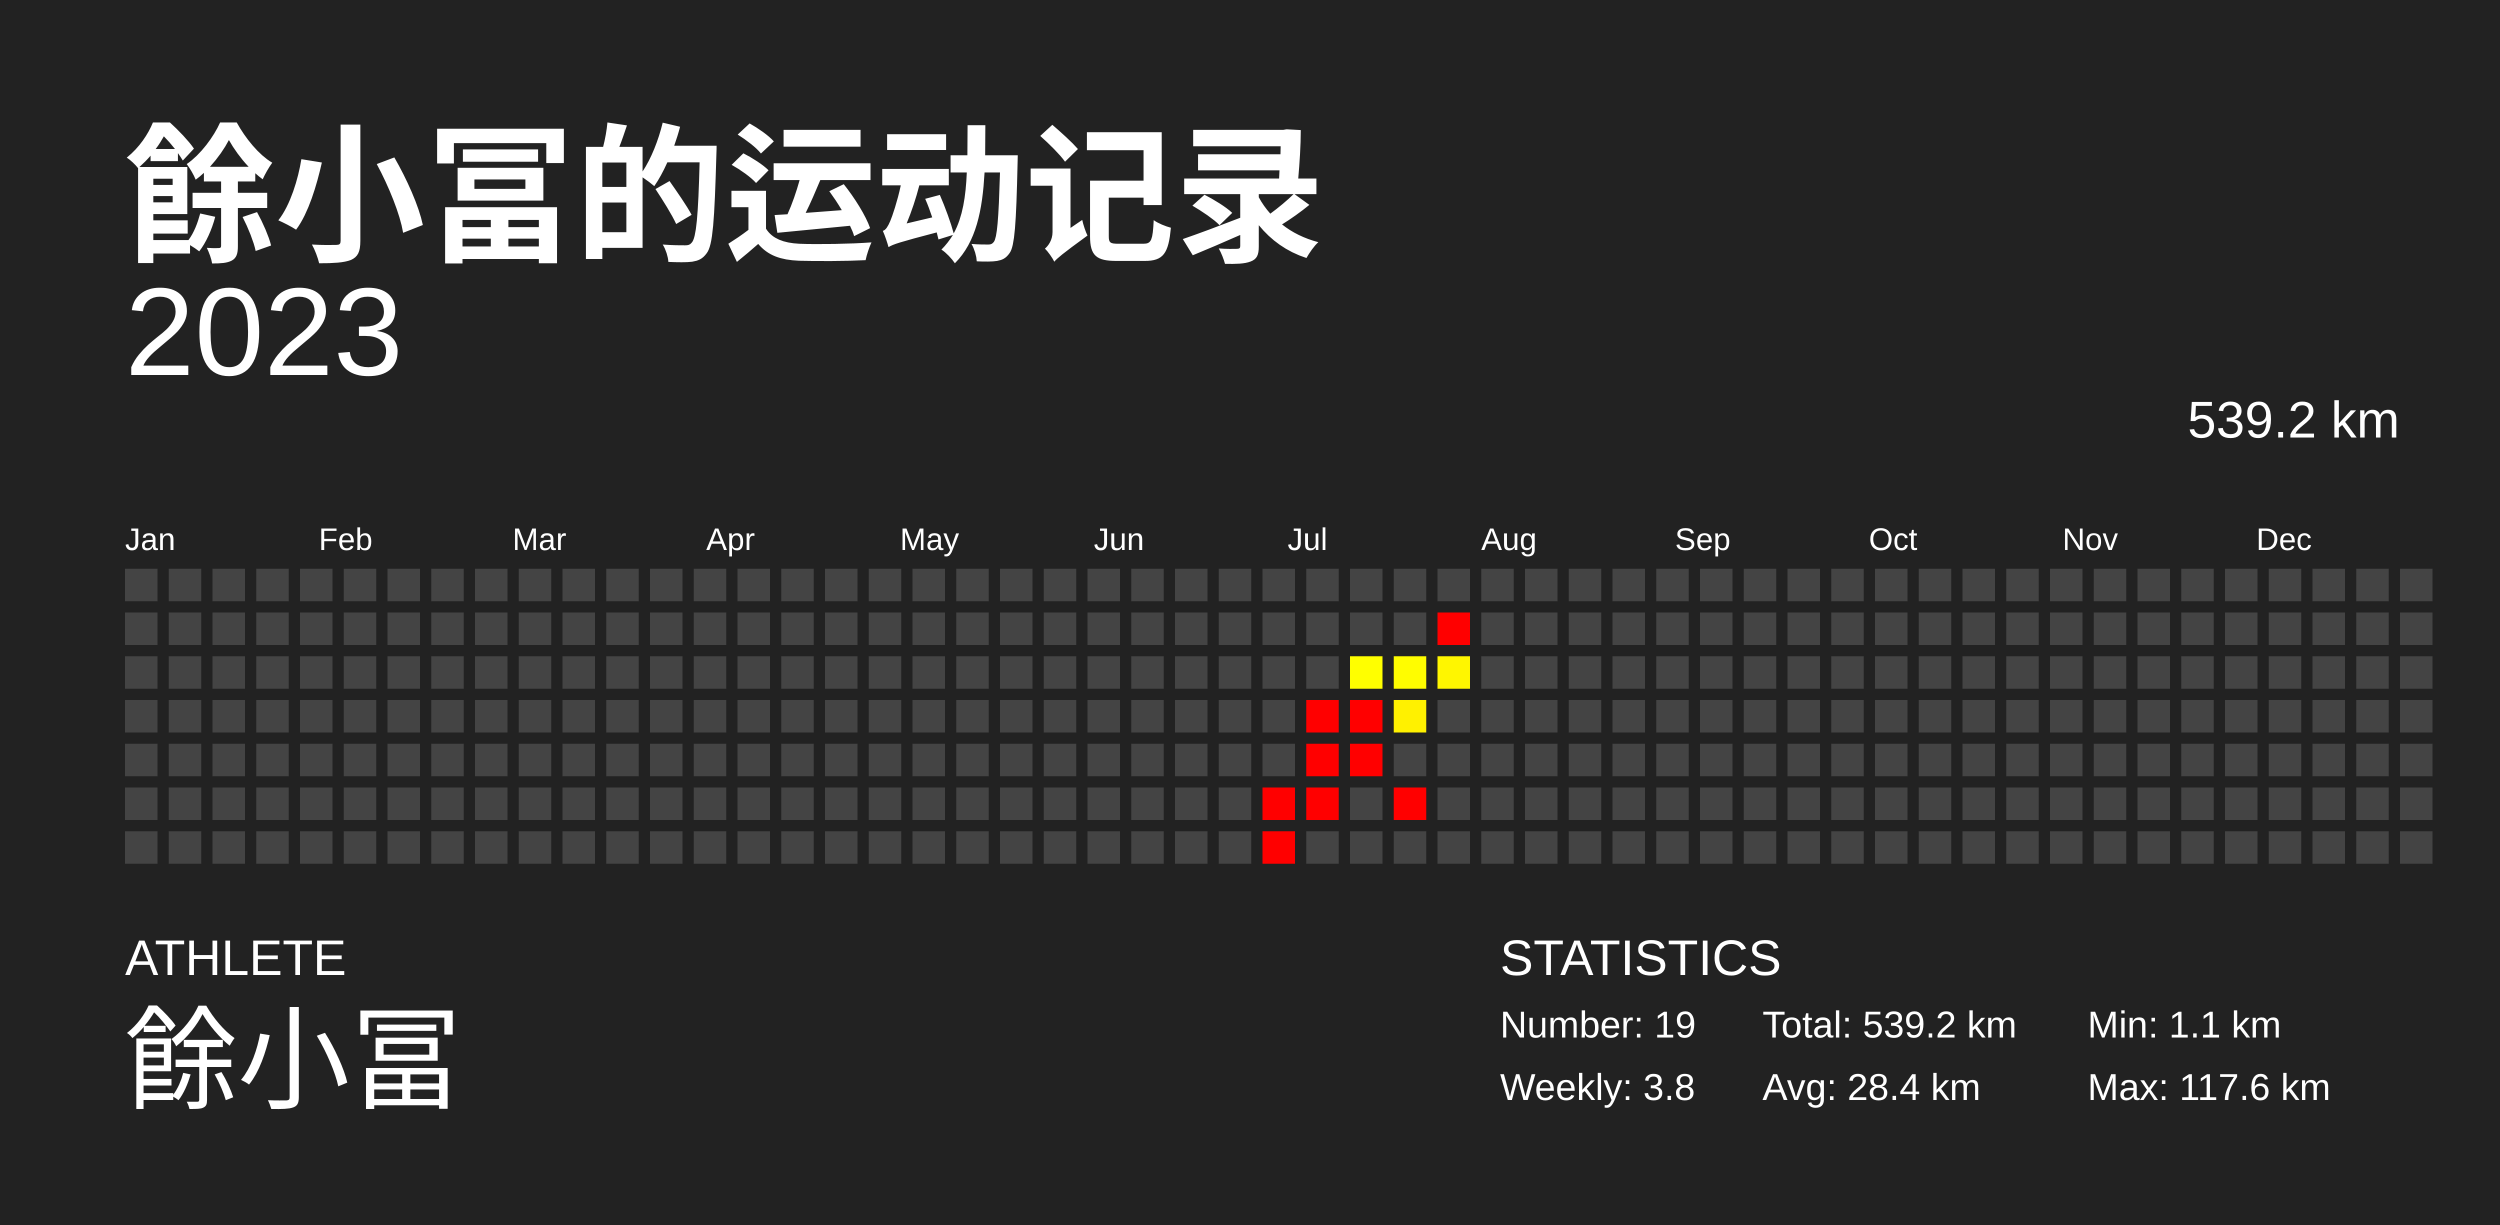
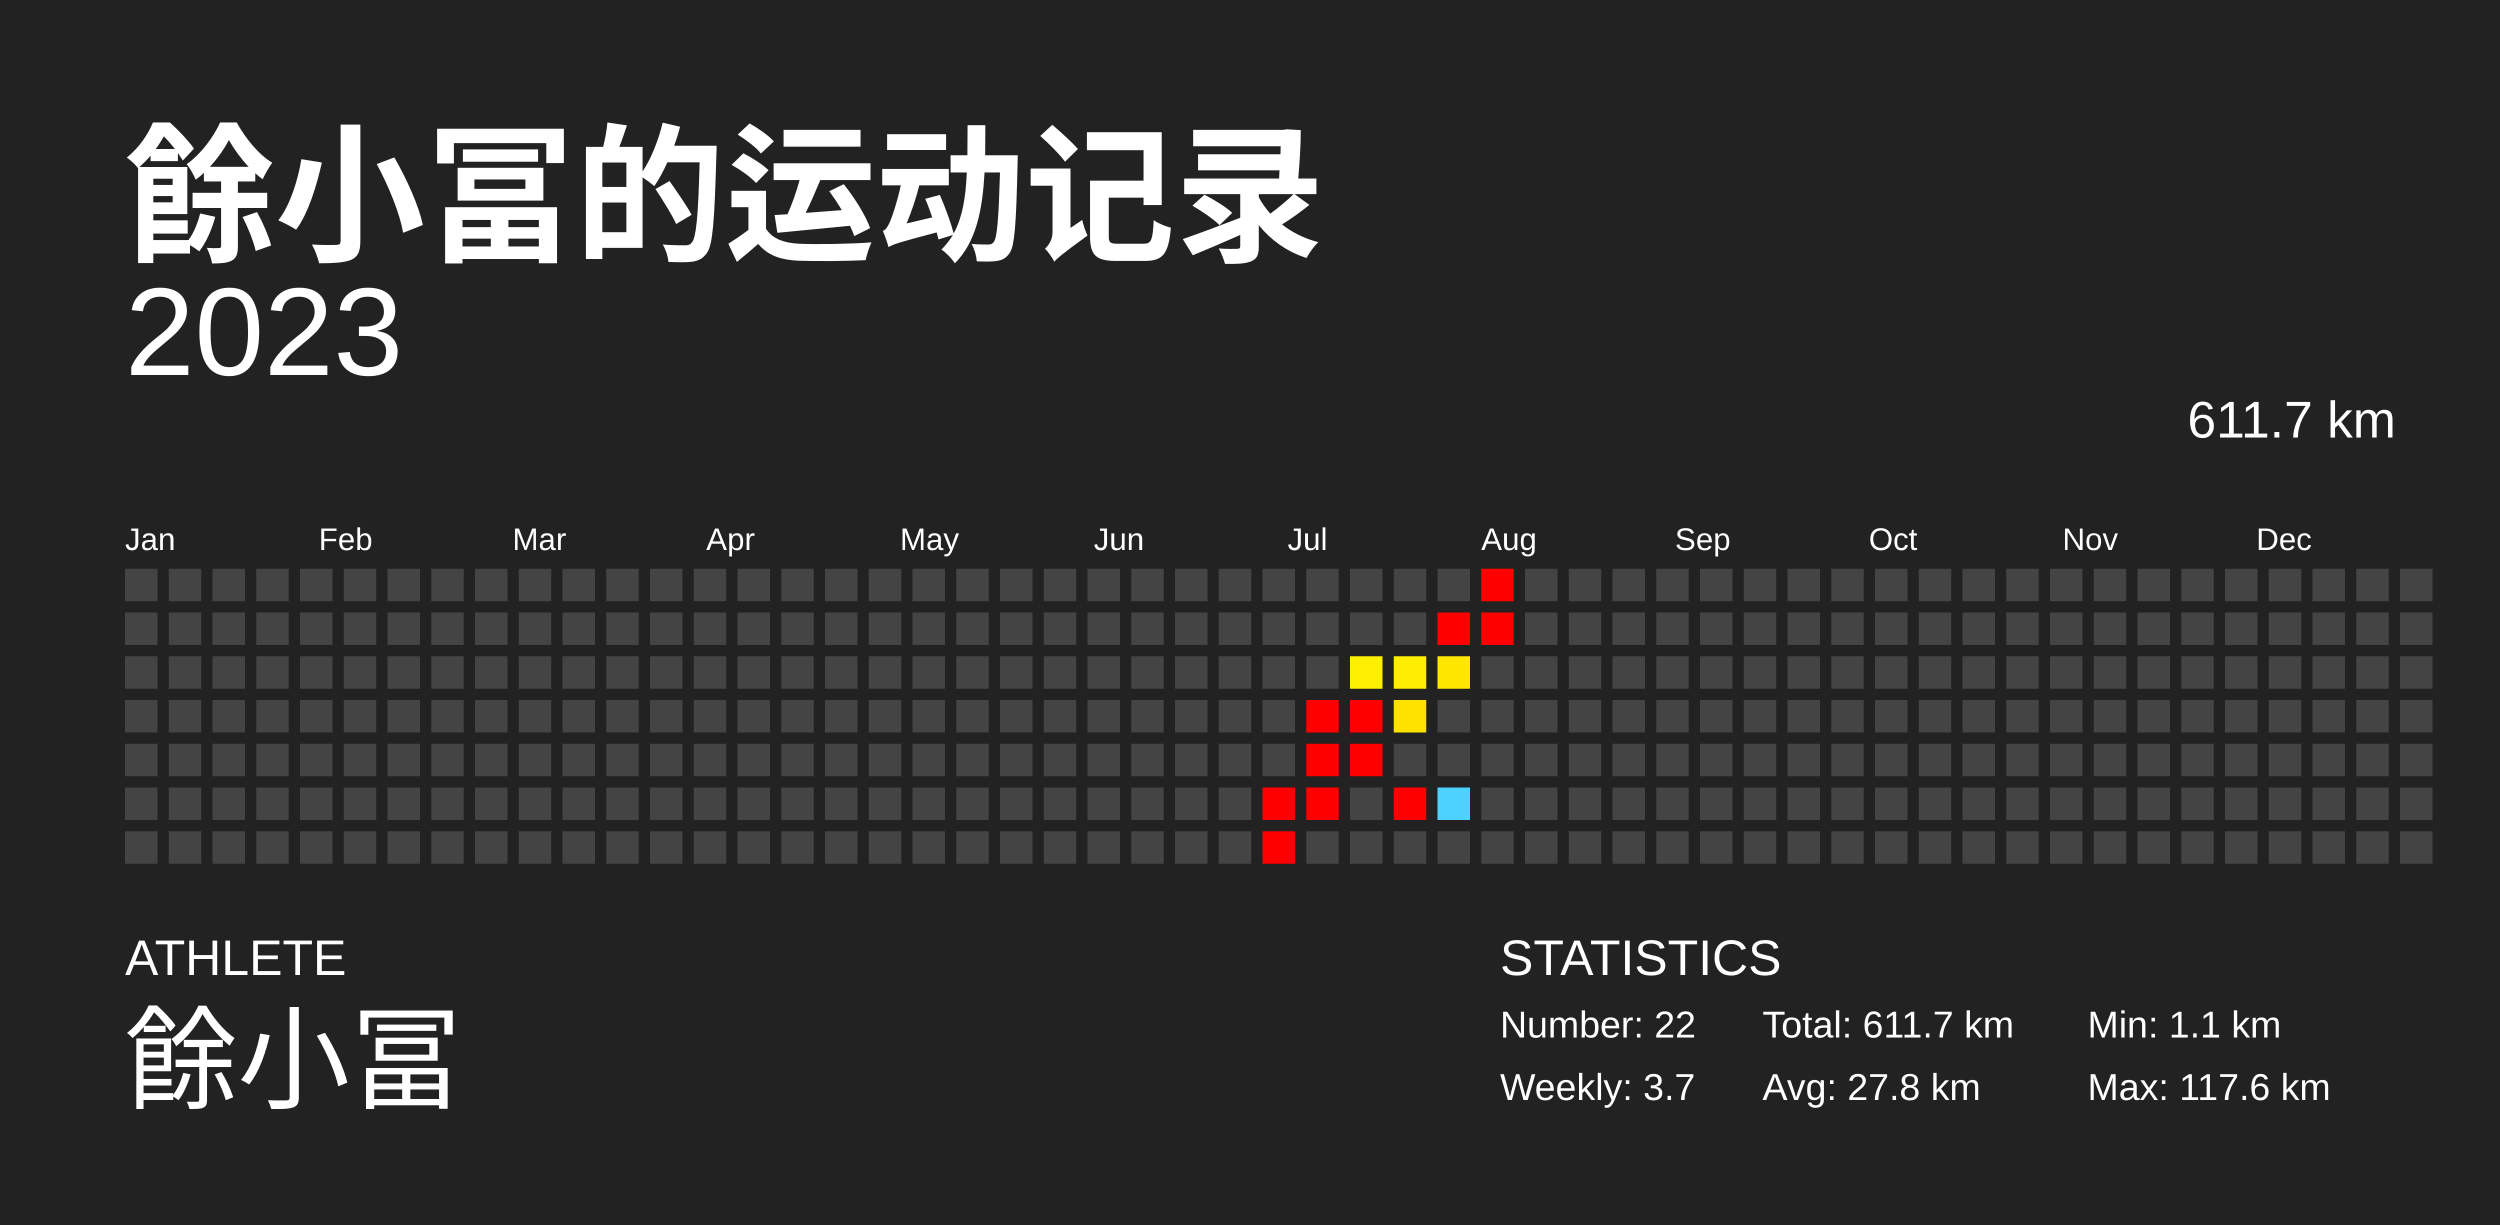
<svg xmlns="http://www.w3.org/2000/svg" baseProfile="full" height="98mm" version="1.1" viewBox="0,0,200,98" width="200mm">
  <defs />
  <rect fill="#222222" height="98" width="200" x="0" y="0" />
  <text fill="#FFFFFF" style="font-size:12px; font-family:Arial; font-weight:bold;" x="10" y="20">餘小冨的运动记录</text>
  <text fill="#FFFFFF" style="font-size:4px; font-family:Arial" x="10" y="78">ATHLETE</text>
  <text fill="#FFFFFF" style="font-size:9px; font-family:Arial" x="10" y="88">餘小冨</text>
  <text fill="#FFFFFF" style="font-size:4px; font-family:Arial" x="120" y="78">STATISTICS</text>
-   <text fill="#FFFFFF" style="font-size:3px; font-family:Arial" x="120" y="83">Number: 19</text>
-   <text fill="#FFFFFF" style="font-size:3px; font-family:Arial" x="120" y="88">Weekly: 3.8</text>
-   <text fill="#FFFFFF" style="font-size:3px; font-family:Arial" x="141" y="83">Total: 539.2 km</text>
-   <text fill="#FFFFFF" style="font-size:3px; font-family:Arial" x="141" y="88">Avg: 28.4 km</text>
+   <text fill="#FFFFFF" style="font-size:3px; font-family:Arial" x="120" y="83">Number: 22</text>
+   <text fill="#FFFFFF" style="font-size:3px; font-family:Arial" x="120" y="88">Weekly: 3.7</text>
+   <text fill="#FFFFFF" style="font-size:3px; font-family:Arial" x="141" y="83">Total: 611.7 km</text>
+   <text fill="#FFFFFF" style="font-size:3px; font-family:Arial" x="141" y="88">Avg: 27.8 km</text>
  <text fill="#FFFFFF" style="font-size:3px; font-family:Arial" x="167" y="83">Min: 1.1 km</text>
  <text fill="#FFFFFF" style="font-size:3px; font-family:Arial" x="167" y="88">Max: 117.6 km</text>
  <text alignment-baseline="hanging" fill="#FFFFFF" style="font-size:10.0px; font-family:Arial;" x="10" y="30">2023</text>
-   <text alignment-baseline="hanging" fill="#FFFFFF" style="font-size:4.125px; font-family:Arial;" x="175" y="35">539.2 km</text>
+   <text alignment-baseline="hanging" fill="#FFFFFF" style="font-size:4.125px; font-family:Arial;" x="175" y="35">611.7 km</text>
  <text fill="#FFFFFF" style="font-size:2.5px; font-family:Arial" x="10.0" y="44">Jan</text>
  <text fill="#FFFFFF" style="font-size:2.5px; font-family:Arial" x="25.5" y="44">Feb</text>
  <text fill="#FFFFFF" style="font-size:2.5px; font-family:Arial" x="41.0" y="44">Mar</text>
  <text fill="#FFFFFF" style="font-size:2.5px; font-family:Arial" x="56.5" y="44">Apr</text>
  <text fill="#FFFFFF" style="font-size:2.5px; font-family:Arial" x="72.0" y="44">May</text>
  <text fill="#FFFFFF" style="font-size:2.5px; font-family:Arial" x="87.5" y="44">Jun</text>
  <text fill="#FFFFFF" style="font-size:2.5px; font-family:Arial" x="103.0" y="44">Jul</text>
  <text fill="#FFFFFF" style="font-size:2.5px; font-family:Arial" x="118.5" y="44">Aug</text>
  <text fill="#FFFFFF" style="font-size:2.5px; font-family:Arial" x="134.0" y="44">Sep</text>
  <text fill="#FFFFFF" style="font-size:2.5px; font-family:Arial" x="149.5" y="44">Oct</text>
  <text fill="#FFFFFF" style="font-size:2.5px; font-family:Arial" x="165.0" y="44">Nov</text>
  <text fill="#FFFFFF" style="font-size:2.5px; font-family:Arial" x="180.5" y="44">Dec</text>
  <rect fill="#444444" height="2.6" width="2.6" x="10.0" y="45.5" />
  <rect fill="#444444" height="2.6" width="2.6" x="10.0" y="49.0" />
  <rect fill="#444444" height="2.6" width="2.6" x="10.0" y="52.5" />
  <rect fill="#444444" height="2.6" width="2.6" x="10.0" y="56.0" />
  <rect fill="#444444" height="2.6" width="2.6" x="10.0" y="59.5" />
  <rect fill="#444444" height="2.6" width="2.6" x="10.0" y="63.0" />
  <rect fill="#444444" height="2.6" width="2.6" x="10.0" y="66.5" />
  <rect fill="#444444" height="2.6" width="2.6" x="13.5" y="45.5" />
  <rect fill="#444444" height="2.6" width="2.6" x="13.5" y="49.0" />
  <rect fill="#444444" height="2.6" width="2.6" x="13.5" y="52.5" />
  <rect fill="#444444" height="2.6" width="2.6" x="13.5" y="56.0" />
  <rect fill="#444444" height="2.6" width="2.6" x="13.5" y="59.5" />
  <rect fill="#444444" height="2.6" width="2.6" x="13.5" y="63.0" />
  <rect fill="#444444" height="2.6" width="2.6" x="13.5" y="66.5" />
  <rect fill="#444444" height="2.6" width="2.6" x="17.0" y="45.5" />
  <rect fill="#444444" height="2.6" width="2.6" x="17.0" y="49.0" />
  <rect fill="#444444" height="2.6" width="2.6" x="17.0" y="52.5" />
  <rect fill="#444444" height="2.6" width="2.6" x="17.0" y="56.0" />
  <rect fill="#444444" height="2.6" width="2.6" x="17.0" y="59.5" />
  <rect fill="#444444" height="2.6" width="2.6" x="17.0" y="63.0" />
  <rect fill="#444444" height="2.6" width="2.6" x="17.0" y="66.5" />
  <rect fill="#444444" height="2.6" width="2.6" x="20.5" y="45.5" />
  <rect fill="#444444" height="2.6" width="2.6" x="20.5" y="49.0" />
  <rect fill="#444444" height="2.6" width="2.6" x="20.5" y="52.5" />
  <rect fill="#444444" height="2.6" width="2.6" x="20.5" y="56.0" />
  <rect fill="#444444" height="2.6" width="2.6" x="20.5" y="59.5" />
  <rect fill="#444444" height="2.6" width="2.6" x="20.5" y="63.0" />
  <rect fill="#444444" height="2.6" width="2.6" x="20.5" y="66.5" />
  <rect fill="#444444" height="2.6" width="2.6" x="24.0" y="45.5" />
  <rect fill="#444444" height="2.6" width="2.6" x="24.0" y="49.0" />
  <rect fill="#444444" height="2.6" width="2.6" x="24.0" y="52.5" />
  <rect fill="#444444" height="2.6" width="2.6" x="24.0" y="56.0" />
  <rect fill="#444444" height="2.6" width="2.6" x="24.0" y="59.5" />
  <rect fill="#444444" height="2.6" width="2.6" x="24.0" y="63.0" />
  <rect fill="#444444" height="2.6" width="2.6" x="24.0" y="66.5" />
  <rect fill="#444444" height="2.6" width="2.6" x="27.5" y="45.5" />
  <rect fill="#444444" height="2.6" width="2.6" x="27.5" y="49.0" />
  <rect fill="#444444" height="2.6" width="2.6" x="27.5" y="52.5" />
  <rect fill="#444444" height="2.6" width="2.6" x="27.5" y="56.0" />
  <rect fill="#444444" height="2.6" width="2.6" x="27.5" y="59.5" />
  <rect fill="#444444" height="2.6" width="2.6" x="27.5" y="63.0" />
  <rect fill="#444444" height="2.6" width="2.6" x="27.5" y="66.5" />
  <rect fill="#444444" height="2.6" width="2.6" x="31.0" y="45.5" />
  <rect fill="#444444" height="2.6" width="2.6" x="31.0" y="49.0" />
  <rect fill="#444444" height="2.6" width="2.6" x="31.0" y="52.5" />
  <rect fill="#444444" height="2.6" width="2.6" x="31.0" y="56.0" />
  <rect fill="#444444" height="2.6" width="2.6" x="31.0" y="59.5" />
  <rect fill="#444444" height="2.6" width="2.6" x="31.0" y="63.0" />
  <rect fill="#444444" height="2.6" width="2.6" x="31.0" y="66.5" />
  <rect fill="#444444" height="2.6" width="2.6" x="34.5" y="45.5" />
  <rect fill="#444444" height="2.6" width="2.6" x="34.5" y="49.0" />
  <rect fill="#444444" height="2.6" width="2.6" x="34.5" y="52.5" />
  <rect fill="#444444" height="2.6" width="2.6" x="34.5" y="56.0" />
  <rect fill="#444444" height="2.6" width="2.6" x="34.5" y="59.5" />
  <rect fill="#444444" height="2.6" width="2.6" x="34.5" y="63.0" />
  <rect fill="#444444" height="2.6" width="2.6" x="34.5" y="66.5" />
  <rect fill="#444444" height="2.6" width="2.6" x="38.0" y="45.5" />
  <rect fill="#444444" height="2.6" width="2.6" x="38.0" y="49.0" />
  <rect fill="#444444" height="2.6" width="2.6" x="38.0" y="52.5" />
  <rect fill="#444444" height="2.6" width="2.6" x="38.0" y="56.0" />
  <rect fill="#444444" height="2.6" width="2.6" x="38.0" y="59.5" />
  <rect fill="#444444" height="2.6" width="2.6" x="38.0" y="63.0" />
  <rect fill="#444444" height="2.6" width="2.6" x="38.0" y="66.5" />
  <rect fill="#444444" height="2.6" width="2.6" x="41.5" y="45.5" />
  <rect fill="#444444" height="2.6" width="2.6" x="41.5" y="49.0" />
  <rect fill="#444444" height="2.6" width="2.6" x="41.5" y="52.5" />
  <rect fill="#444444" height="2.6" width="2.6" x="41.5" y="56.0" />
  <rect fill="#444444" height="2.6" width="2.6" x="41.5" y="59.5" />
  <rect fill="#444444" height="2.6" width="2.6" x="41.5" y="63.0" />
  <rect fill="#444444" height="2.6" width="2.6" x="41.5" y="66.5" />
  <rect fill="#444444" height="2.6" width="2.6" x="45.0" y="45.5" />
  <rect fill="#444444" height="2.6" width="2.6" x="45.0" y="49.0" />
  <rect fill="#444444" height="2.6" width="2.6" x="45.0" y="52.5" />
  <rect fill="#444444" height="2.6" width="2.6" x="45.0" y="56.0" />
  <rect fill="#444444" height="2.6" width="2.6" x="45.0" y="59.5" />
  <rect fill="#444444" height="2.6" width="2.6" x="45.0" y="63.0" />
  <rect fill="#444444" height="2.6" width="2.6" x="45.0" y="66.5" />
  <rect fill="#444444" height="2.6" width="2.6" x="48.5" y="45.5" />
  <rect fill="#444444" height="2.6" width="2.6" x="48.5" y="49.0" />
  <rect fill="#444444" height="2.6" width="2.6" x="48.5" y="52.5" />
  <rect fill="#444444" height="2.6" width="2.6" x="48.5" y="56.0" />
  <rect fill="#444444" height="2.6" width="2.6" x="48.5" y="59.5" />
  <rect fill="#444444" height="2.6" width="2.6" x="48.5" y="63.0" />
  <rect fill="#444444" height="2.6" width="2.6" x="48.5" y="66.5" />
  <rect fill="#444444" height="2.6" width="2.6" x="52.0" y="45.5" />
  <rect fill="#444444" height="2.6" width="2.6" x="52.0" y="49.0" />
  <rect fill="#444444" height="2.6" width="2.6" x="52.0" y="52.5" />
  <rect fill="#444444" height="2.6" width="2.6" x="52.0" y="56.0" />
  <rect fill="#444444" height="2.6" width="2.6" x="52.0" y="59.5" />
  <rect fill="#444444" height="2.6" width="2.6" x="52.0" y="63.0" />
  <rect fill="#444444" height="2.6" width="2.6" x="52.0" y="66.5" />
  <rect fill="#444444" height="2.6" width="2.6" x="55.5" y="45.5" />
  <rect fill="#444444" height="2.6" width="2.6" x="55.5" y="49.0" />
  <rect fill="#444444" height="2.6" width="2.6" x="55.5" y="52.5" />
  <rect fill="#444444" height="2.6" width="2.6" x="55.5" y="56.0" />
  <rect fill="#444444" height="2.6" width="2.6" x="55.5" y="59.5" />
  <rect fill="#444444" height="2.6" width="2.6" x="55.5" y="63.0" />
  <rect fill="#444444" height="2.6" width="2.6" x="55.5" y="66.5" />
  <rect fill="#444444" height="2.6" width="2.6" x="59.0" y="45.5" />
  <rect fill="#444444" height="2.6" width="2.6" x="59.0" y="49.0" />
  <rect fill="#444444" height="2.6" width="2.6" x="59.0" y="52.5" />
  <rect fill="#444444" height="2.6" width="2.6" x="59.0" y="56.0" />
  <rect fill="#444444" height="2.6" width="2.6" x="59.0" y="59.5" />
  <rect fill="#444444" height="2.6" width="2.6" x="59.0" y="63.0" />
  <rect fill="#444444" height="2.6" width="2.6" x="59.0" y="66.5" />
  <rect fill="#444444" height="2.6" width="2.6" x="62.5" y="45.5" />
  <rect fill="#444444" height="2.6" width="2.6" x="62.5" y="49.0" />
  <rect fill="#444444" height="2.6" width="2.6" x="62.5" y="52.5" />
  <rect fill="#444444" height="2.6" width="2.6" x="62.5" y="56.0" />
  <rect fill="#444444" height="2.6" width="2.6" x="62.5" y="59.5" />
  <rect fill="#444444" height="2.6" width="2.6" x="62.5" y="63.0" />
  <rect fill="#444444" height="2.6" width="2.6" x="62.5" y="66.5" />
  <rect fill="#444444" height="2.6" width="2.6" x="66.0" y="45.5" />
  <rect fill="#444444" height="2.6" width="2.6" x="66.0" y="49.0" />
  <rect fill="#444444" height="2.6" width="2.6" x="66.0" y="52.5" />
  <rect fill="#444444" height="2.6" width="2.6" x="66.0" y="56.0" />
  <rect fill="#444444" height="2.6" width="2.6" x="66.0" y="59.5" />
  <rect fill="#444444" height="2.6" width="2.6" x="66.0" y="63.0" />
  <rect fill="#444444" height="2.6" width="2.6" x="66.0" y="66.5" />
  <rect fill="#444444" height="2.6" width="2.6" x="69.5" y="45.5" />
  <rect fill="#444444" height="2.6" width="2.6" x="69.5" y="49.0" />
  <rect fill="#444444" height="2.6" width="2.6" x="69.5" y="52.5" />
  <rect fill="#444444" height="2.6" width="2.6" x="69.5" y="56.0" />
  <rect fill="#444444" height="2.6" width="2.6" x="69.5" y="59.5" />
  <rect fill="#444444" height="2.6" width="2.6" x="69.5" y="63.0" />
  <rect fill="#444444" height="2.6" width="2.6" x="69.5" y="66.5" />
  <rect fill="#444444" height="2.6" width="2.6" x="73.0" y="45.5" />
  <rect fill="#444444" height="2.6" width="2.6" x="73.0" y="49.0" />
  <rect fill="#444444" height="2.6" width="2.6" x="73.0" y="52.5" />
  <rect fill="#444444" height="2.6" width="2.6" x="73.0" y="56.0" />
  <rect fill="#444444" height="2.6" width="2.6" x="73.0" y="59.5" />
  <rect fill="#444444" height="2.6" width="2.6" x="73.0" y="63.0" />
  <rect fill="#444444" height="2.6" width="2.6" x="73.0" y="66.5" />
  <rect fill="#444444" height="2.6" width="2.6" x="76.5" y="45.5" />
  <rect fill="#444444" height="2.6" width="2.6" x="76.5" y="49.0" />
  <rect fill="#444444" height="2.6" width="2.6" x="76.5" y="52.5" />
  <rect fill="#444444" height="2.6" width="2.6" x="76.5" y="56.0" />
  <rect fill="#444444" height="2.6" width="2.6" x="76.5" y="59.5" />
  <rect fill="#444444" height="2.6" width="2.6" x="76.5" y="63.0" />
  <rect fill="#444444" height="2.6" width="2.6" x="76.5" y="66.5" />
  <rect fill="#444444" height="2.6" width="2.6" x="80.0" y="45.5" />
  <rect fill="#444444" height="2.6" width="2.6" x="80.0" y="49.0" />
  <rect fill="#444444" height="2.6" width="2.6" x="80.0" y="52.5" />
  <rect fill="#444444" height="2.6" width="2.6" x="80.0" y="56.0" />
  <rect fill="#444444" height="2.6" width="2.6" x="80.0" y="59.5" />
  <rect fill="#444444" height="2.6" width="2.6" x="80.0" y="63.0" />
  <rect fill="#444444" height="2.6" width="2.6" x="80.0" y="66.5" />
  <rect fill="#444444" height="2.6" width="2.6" x="83.5" y="45.5" />
  <rect fill="#444444" height="2.6" width="2.6" x="83.5" y="49.0" />
  <rect fill="#444444" height="2.6" width="2.6" x="83.5" y="52.5" />
  <rect fill="#444444" height="2.6" width="2.6" x="83.5" y="56.0" />
  <rect fill="#444444" height="2.6" width="2.6" x="83.5" y="59.5" />
  <rect fill="#444444" height="2.6" width="2.6" x="83.5" y="63.0" />
  <rect fill="#444444" height="2.6" width="2.6" x="83.5" y="66.5" />
  <rect fill="#444444" height="2.6" width="2.6" x="87.0" y="45.5" />
  <rect fill="#444444" height="2.6" width="2.6" x="87.0" y="49.0" />
  <rect fill="#444444" height="2.6" width="2.6" x="87.0" y="52.5" />
  <rect fill="#444444" height="2.6" width="2.6" x="87.0" y="56.0" />
  <rect fill="#444444" height="2.6" width="2.6" x="87.0" y="59.5" />
  <rect fill="#444444" height="2.6" width="2.6" x="87.0" y="63.0" />
  <rect fill="#444444" height="2.6" width="2.6" x="87.0" y="66.5" />
  <rect fill="#444444" height="2.6" width="2.6" x="90.5" y="45.5" />
  <rect fill="#444444" height="2.6" width="2.6" x="90.5" y="49.0" />
  <rect fill="#444444" height="2.6" width="2.6" x="90.5" y="52.5" />
  <rect fill="#444444" height="2.6" width="2.6" x="90.5" y="56.0" />
  <rect fill="#444444" height="2.6" width="2.6" x="90.5" y="59.5" />
  <rect fill="#444444" height="2.6" width="2.6" x="90.5" y="63.0" />
  <rect fill="#444444" height="2.6" width="2.6" x="90.5" y="66.5" />
  <rect fill="#444444" height="2.6" width="2.6" x="94.0" y="45.5" />
  <rect fill="#444444" height="2.6" width="2.6" x="94.0" y="49.0" />
  <rect fill="#444444" height="2.6" width="2.6" x="94.0" y="52.5" />
  <rect fill="#444444" height="2.6" width="2.6" x="94.0" y="56.0" />
  <rect fill="#444444" height="2.6" width="2.6" x="94.0" y="59.5" />
  <rect fill="#444444" height="2.6" width="2.6" x="94.0" y="63.0" />
  <rect fill="#444444" height="2.6" width="2.6" x="94.0" y="66.5" />
  <rect fill="#444444" height="2.6" width="2.6" x="97.5" y="45.5" />
  <rect fill="#444444" height="2.6" width="2.6" x="97.5" y="49.0" />
  <rect fill="#444444" height="2.6" width="2.6" x="97.5" y="52.5" />
  <rect fill="#444444" height="2.6" width="2.6" x="97.5" y="56.0" />
  <rect fill="#444444" height="2.6" width="2.6" x="97.5" y="59.5" />
  <rect fill="#444444" height="2.6" width="2.6" x="97.5" y="63.0" />
  <rect fill="#444444" height="2.6" width="2.6" x="97.5" y="66.5" />
  <rect fill="#444444" height="2.6" width="2.6" x="101.0" y="45.5" />
  <rect fill="#444444" height="2.6" width="2.6" x="101.0" y="49.0" />
  <rect fill="#444444" height="2.6" width="2.6" x="101.0" y="52.5" />
  <rect fill="#444444" height="2.6" width="2.6" x="101.0" y="56.0" />
  <rect fill="#444444" height="2.6" width="2.6" x="101.0" y="59.5" />
  <rect fill="red" height="2.6" width="2.6" x="101.0" y="63.0" />
  <rect fill="red" height="2.6" width="2.6" x="101.0" y="66.5" />
  <rect fill="#444444" height="2.6" width="2.6" x="104.5" y="45.5" />
  <rect fill="#444444" height="2.6" width="2.6" x="104.5" y="49.0" />
  <rect fill="#444444" height="2.6" width="2.6" x="104.5" y="52.5" />
  <rect fill="red" height="2.6" width="2.6" x="104.5" y="56.0" />
  <rect fill="red" height="2.6" width="2.6" x="104.5" y="59.5" />
  <rect fill="red" height="2.6" width="2.6" x="104.5" y="63.0" />
  <rect fill="#444444" height="2.6" width="2.6" x="104.5" y="66.5" />
  <rect fill="#444444" height="2.6" width="2.6" x="108.0" y="45.5" />
  <rect fill="#444444" height="2.6" width="2.6" x="108.0" y="49.0" />
-   <rect fill="#ffff00" height="2.6" width="2.6" x="108.0" y="52.5" />
+   <rect fill="#ffef00" height="2.6" width="2.6" x="108.0" y="52.5" />
  <rect fill="red" height="2.6" width="2.6" x="108.0" y="56.0" />
  <rect fill="red" height="2.6" width="2.6" x="108.0" y="59.5" />
  <rect fill="#444444" height="2.6" width="2.6" x="108.0" y="63.0" />
  <rect fill="#444444" height="2.6" width="2.6" x="108.0" y="66.5" />
  <rect fill="#444444" height="2.6" width="2.6" x="111.5" y="45.5" />
  <rect fill="#444444" height="2.6" width="2.6" x="111.5" y="49.0" />
-   <rect fill="#fffd00" height="2.6" width="2.6" x="111.5" y="52.5" />
-   <rect fill="#fff100" height="2.6" width="2.6" x="111.5" y="56.0" />
+   <rect fill="#ffee00" height="2.6" width="2.6" x="111.5" y="52.5" />
+   <rect fill="#ffe200" height="2.6" width="2.6" x="111.5" y="56.0" />
  <rect fill="#444444" height="2.6" width="2.6" x="111.5" y="59.5" />
  <rect fill="red" height="2.6" width="2.6" x="111.5" y="63.0" />
  <rect fill="#444444" height="2.6" width="2.6" x="111.5" y="66.5" />
  <rect fill="#444444" height="2.6" width="2.6" x="115.0" y="45.5" />
  <rect fill="red" height="2.6" width="2.6" x="115.0" y="49.0" />
-   <rect fill="#fff600" height="2.6" width="2.6" x="115.0" y="52.5" />
+   <rect fill="#ffe700" height="2.6" width="2.6" x="115.0" y="52.5" />
  <rect fill="#444444" height="2.6" width="2.6" x="115.0" y="56.0" />
  <rect fill="#444444" height="2.6" width="2.6" x="115.0" y="59.5" />
-   <rect fill="#444444" height="2.6" width="2.6" x="115.0" y="63.0" />
+   <rect fill="#4dd2ff" height="2.6" width="2.6" x="115.0" y="63.0" />
  <rect fill="#444444" height="2.6" width="2.6" x="115.0" y="66.5" />
-   <rect fill="#444444" height="2.6" width="2.6" x="118.5" y="45.5" />
-   <rect fill="#444444" height="2.6" width="2.6" x="118.5" y="49.0" />
+   <rect fill="red" height="2.6" width="2.6" x="118.5" y="45.5" />
+   <rect fill="red" height="2.6" width="2.6" x="118.5" y="49.0" />
  <rect fill="#444444" height="2.6" width="2.6" x="118.5" y="52.5" />
  <rect fill="#444444" height="2.6" width="2.6" x="118.5" y="56.0" />
  <rect fill="#444444" height="2.6" width="2.6" x="118.5" y="59.5" />
  <rect fill="#444444" height="2.6" width="2.6" x="118.5" y="63.0" />
  <rect fill="#444444" height="2.6" width="2.6" x="118.5" y="66.5" />
  <rect fill="#444444" height="2.6" width="2.6" x="122.0" y="45.5" />
  <rect fill="#444444" height="2.6" width="2.6" x="122.0" y="49.0" />
  <rect fill="#444444" height="2.6" width="2.6" x="122.0" y="52.5" />
  <rect fill="#444444" height="2.6" width="2.6" x="122.0" y="56.0" />
  <rect fill="#444444" height="2.6" width="2.6" x="122.0" y="59.5" />
  <rect fill="#444444" height="2.6" width="2.6" x="122.0" y="63.0" />
  <rect fill="#444444" height="2.6" width="2.6" x="122.0" y="66.5" />
  <rect fill="#444444" height="2.6" width="2.6" x="125.5" y="45.5" />
  <rect fill="#444444" height="2.6" width="2.6" x="125.5" y="49.0" />
  <rect fill="#444444" height="2.6" width="2.6" x="125.5" y="52.5" />
  <rect fill="#444444" height="2.6" width="2.6" x="125.5" y="56.0" />
  <rect fill="#444444" height="2.6" width="2.6" x="125.5" y="59.5" />
  <rect fill="#444444" height="2.6" width="2.6" x="125.5" y="63.0" />
  <rect fill="#444444" height="2.6" width="2.6" x="125.5" y="66.5" />
  <rect fill="#444444" height="2.6" width="2.6" x="129.0" y="45.5" />
  <rect fill="#444444" height="2.6" width="2.6" x="129.0" y="49.0" />
  <rect fill="#444444" height="2.6" width="2.6" x="129.0" y="52.5" />
  <rect fill="#444444" height="2.6" width="2.6" x="129.0" y="56.0" />
  <rect fill="#444444" height="2.6" width="2.6" x="129.0" y="59.5" />
  <rect fill="#444444" height="2.6" width="2.6" x="129.0" y="63.0" />
  <rect fill="#444444" height="2.6" width="2.6" x="129.0" y="66.5" />
  <rect fill="#444444" height="2.6" width="2.6" x="132.5" y="45.5" />
  <rect fill="#444444" height="2.6" width="2.6" x="132.5" y="49.0" />
  <rect fill="#444444" height="2.6" width="2.6" x="132.5" y="52.5" />
  <rect fill="#444444" height="2.6" width="2.6" x="132.5" y="56.0" />
  <rect fill="#444444" height="2.6" width="2.6" x="132.5" y="59.5" />
  <rect fill="#444444" height="2.6" width="2.6" x="132.5" y="63.0" />
  <rect fill="#444444" height="2.6" width="2.6" x="132.5" y="66.5" />
  <rect fill="#444444" height="2.6" width="2.6" x="136.0" y="45.5" />
  <rect fill="#444444" height="2.6" width="2.6" x="136.0" y="49.0" />
  <rect fill="#444444" height="2.6" width="2.6" x="136.0" y="52.5" />
  <rect fill="#444444" height="2.6" width="2.6" x="136.0" y="56.0" />
  <rect fill="#444444" height="2.6" width="2.6" x="136.0" y="59.5" />
  <rect fill="#444444" height="2.6" width="2.6" x="136.0" y="63.0" />
  <rect fill="#444444" height="2.6" width="2.6" x="136.0" y="66.5" />
  <rect fill="#444444" height="2.6" width="2.6" x="139.5" y="45.5" />
  <rect fill="#444444" height="2.6" width="2.6" x="139.5" y="49.0" />
  <rect fill="#444444" height="2.6" width="2.6" x="139.5" y="52.5" />
  <rect fill="#444444" height="2.6" width="2.6" x="139.5" y="56.0" />
  <rect fill="#444444" height="2.6" width="2.6" x="139.5" y="59.5" />
  <rect fill="#444444" height="2.6" width="2.6" x="139.5" y="63.0" />
  <rect fill="#444444" height="2.6" width="2.6" x="139.5" y="66.5" />
  <rect fill="#444444" height="2.6" width="2.6" x="143.0" y="45.5" />
  <rect fill="#444444" height="2.6" width="2.6" x="143.0" y="49.0" />
  <rect fill="#444444" height="2.6" width="2.6" x="143.0" y="52.5" />
  <rect fill="#444444" height="2.6" width="2.6" x="143.0" y="56.0" />
  <rect fill="#444444" height="2.6" width="2.6" x="143.0" y="59.5" />
  <rect fill="#444444" height="2.6" width="2.6" x="143.0" y="63.0" />
  <rect fill="#444444" height="2.6" width="2.6" x="143.0" y="66.5" />
  <rect fill="#444444" height="2.6" width="2.6" x="146.5" y="45.5" />
  <rect fill="#444444" height="2.6" width="2.6" x="146.5" y="49.0" />
  <rect fill="#444444" height="2.6" width="2.6" x="146.5" y="52.5" />
  <rect fill="#444444" height="2.6" width="2.6" x="146.5" y="56.0" />
  <rect fill="#444444" height="2.6" width="2.6" x="146.5" y="59.5" />
  <rect fill="#444444" height="2.6" width="2.6" x="146.5" y="63.0" />
  <rect fill="#444444" height="2.6" width="2.6" x="146.5" y="66.5" />
  <rect fill="#444444" height="2.6" width="2.6" x="150.0" y="45.5" />
  <rect fill="#444444" height="2.6" width="2.6" x="150.0" y="49.0" />
  <rect fill="#444444" height="2.6" width="2.6" x="150.0" y="52.5" />
  <rect fill="#444444" height="2.6" width="2.6" x="150.0" y="56.0" />
  <rect fill="#444444" height="2.6" width="2.6" x="150.0" y="59.5" />
  <rect fill="#444444" height="2.6" width="2.6" x="150.0" y="63.0" />
  <rect fill="#444444" height="2.6" width="2.6" x="150.0" y="66.5" />
  <rect fill="#444444" height="2.6" width="2.6" x="153.5" y="45.5" />
  <rect fill="#444444" height="2.6" width="2.6" x="153.5" y="49.0" />
  <rect fill="#444444" height="2.6" width="2.6" x="153.5" y="52.5" />
  <rect fill="#444444" height="2.6" width="2.6" x="153.5" y="56.0" />
  <rect fill="#444444" height="2.6" width="2.6" x="153.5" y="59.5" />
  <rect fill="#444444" height="2.6" width="2.6" x="153.5" y="63.0" />
  <rect fill="#444444" height="2.6" width="2.6" x="153.5" y="66.5" />
  <rect fill="#444444" height="2.6" width="2.6" x="157.0" y="45.5" />
  <rect fill="#444444" height="2.6" width="2.6" x="157.0" y="49.0" />
  <rect fill="#444444" height="2.6" width="2.6" x="157.0" y="52.5" />
  <rect fill="#444444" height="2.6" width="2.6" x="157.0" y="56.0" />
  <rect fill="#444444" height="2.6" width="2.6" x="157.0" y="59.5" />
  <rect fill="#444444" height="2.6" width="2.6" x="157.0" y="63.0" />
  <rect fill="#444444" height="2.6" width="2.6" x="157.0" y="66.5" />
  <rect fill="#444444" height="2.6" width="2.6" x="160.5" y="45.5" />
  <rect fill="#444444" height="2.6" width="2.6" x="160.5" y="49.0" />
  <rect fill="#444444" height="2.6" width="2.6" x="160.5" y="52.5" />
  <rect fill="#444444" height="2.6" width="2.6" x="160.5" y="56.0" />
  <rect fill="#444444" height="2.6" width="2.6" x="160.5" y="59.5" />
  <rect fill="#444444" height="2.6" width="2.6" x="160.5" y="63.0" />
  <rect fill="#444444" height="2.6" width="2.6" x="160.5" y="66.5" />
  <rect fill="#444444" height="2.6" width="2.6" x="164.0" y="45.5" />
  <rect fill="#444444" height="2.6" width="2.6" x="164.0" y="49.0" />
  <rect fill="#444444" height="2.6" width="2.6" x="164.0" y="52.5" />
  <rect fill="#444444" height="2.6" width="2.6" x="164.0" y="56.0" />
  <rect fill="#444444" height="2.6" width="2.6" x="164.0" y="59.5" />
  <rect fill="#444444" height="2.6" width="2.6" x="164.0" y="63.0" />
  <rect fill="#444444" height="2.6" width="2.6" x="164.0" y="66.5" />
  <rect fill="#444444" height="2.6" width="2.6" x="167.5" y="45.5" />
  <rect fill="#444444" height="2.6" width="2.6" x="167.5" y="49.0" />
  <rect fill="#444444" height="2.6" width="2.6" x="167.5" y="52.5" />
  <rect fill="#444444" height="2.6" width="2.6" x="167.5" y="56.0" />
  <rect fill="#444444" height="2.6" width="2.6" x="167.5" y="59.5" />
  <rect fill="#444444" height="2.6" width="2.6" x="167.5" y="63.0" />
  <rect fill="#444444" height="2.6" width="2.6" x="167.5" y="66.5" />
  <rect fill="#444444" height="2.6" width="2.6" x="171.0" y="45.5" />
  <rect fill="#444444" height="2.6" width="2.6" x="171.0" y="49.0" />
  <rect fill="#444444" height="2.6" width="2.6" x="171.0" y="52.5" />
  <rect fill="#444444" height="2.6" width="2.6" x="171.0" y="56.0" />
  <rect fill="#444444" height="2.6" width="2.6" x="171.0" y="59.5" />
  <rect fill="#444444" height="2.6" width="2.6" x="171.0" y="63.0" />
  <rect fill="#444444" height="2.6" width="2.6" x="171.0" y="66.5" />
  <rect fill="#444444" height="2.6" width="2.6" x="174.5" y="45.5" />
  <rect fill="#444444" height="2.6" width="2.6" x="174.5" y="49.0" />
  <rect fill="#444444" height="2.6" width="2.6" x="174.5" y="52.5" />
  <rect fill="#444444" height="2.6" width="2.6" x="174.5" y="56.0" />
  <rect fill="#444444" height="2.6" width="2.6" x="174.5" y="59.5" />
  <rect fill="#444444" height="2.6" width="2.6" x="174.5" y="63.0" />
  <rect fill="#444444" height="2.6" width="2.6" x="174.5" y="66.5" />
  <rect fill="#444444" height="2.6" width="2.6" x="178.0" y="45.5" />
  <rect fill="#444444" height="2.6" width="2.6" x="178.0" y="49.0" />
  <rect fill="#444444" height="2.6" width="2.6" x="178.0" y="52.5" />
  <rect fill="#444444" height="2.6" width="2.6" x="178.0" y="56.0" />
  <rect fill="#444444" height="2.6" width="2.6" x="178.0" y="59.5" />
  <rect fill="#444444" height="2.6" width="2.6" x="178.0" y="63.0" />
  <rect fill="#444444" height="2.6" width="2.6" x="178.0" y="66.5" />
  <rect fill="#444444" height="2.6" width="2.6" x="181.5" y="45.5" />
  <rect fill="#444444" height="2.6" width="2.6" x="181.5" y="49.0" />
  <rect fill="#444444" height="2.6" width="2.6" x="181.5" y="52.5" />
  <rect fill="#444444" height="2.6" width="2.6" x="181.5" y="56.0" />
  <rect fill="#444444" height="2.6" width="2.6" x="181.5" y="59.5" />
  <rect fill="#444444" height="2.6" width="2.6" x="181.5" y="63.0" />
  <rect fill="#444444" height="2.6" width="2.6" x="181.5" y="66.5" />
  <rect fill="#444444" height="2.6" width="2.6" x="185.0" y="45.5" />
  <rect fill="#444444" height="2.6" width="2.6" x="185.0" y="49.0" />
  <rect fill="#444444" height="2.6" width="2.6" x="185.0" y="52.5" />
  <rect fill="#444444" height="2.6" width="2.6" x="185.0" y="56.0" />
  <rect fill="#444444" height="2.6" width="2.6" x="185.0" y="59.5" />
  <rect fill="#444444" height="2.6" width="2.6" x="185.0" y="63.0" />
  <rect fill="#444444" height="2.6" width="2.6" x="185.0" y="66.5" />
  <rect fill="#444444" height="2.6" width="2.6" x="188.5" y="45.5" />
  <rect fill="#444444" height="2.6" width="2.6" x="188.5" y="49.0" />
  <rect fill="#444444" height="2.6" width="2.6" x="188.5" y="52.5" />
  <rect fill="#444444" height="2.6" width="2.6" x="188.5" y="56.0" />
  <rect fill="#444444" height="2.6" width="2.6" x="188.5" y="59.5" />
  <rect fill="#444444" height="2.6" width="2.6" x="188.5" y="63.0" />
  <rect fill="#444444" height="2.6" width="2.6" x="188.5" y="66.5" />
  <rect fill="#444444" height="2.6" width="2.6" x="192.0" y="45.5" />
  <rect fill="#444444" height="2.6" width="2.6" x="192.0" y="49.0" />
  <rect fill="#444444" height="2.6" width="2.6" x="192.0" y="52.5" />
  <rect fill="#444444" height="2.6" width="2.6" x="192.0" y="56.0" />
  <rect fill="#444444" height="2.6" width="2.6" x="192.0" y="59.5" />
  <rect fill="#444444" height="2.6" width="2.6" x="192.0" y="63.0" />
  <rect fill="#444444" height="2.6" width="2.6" x="192.0" y="66.5" />
</svg>
